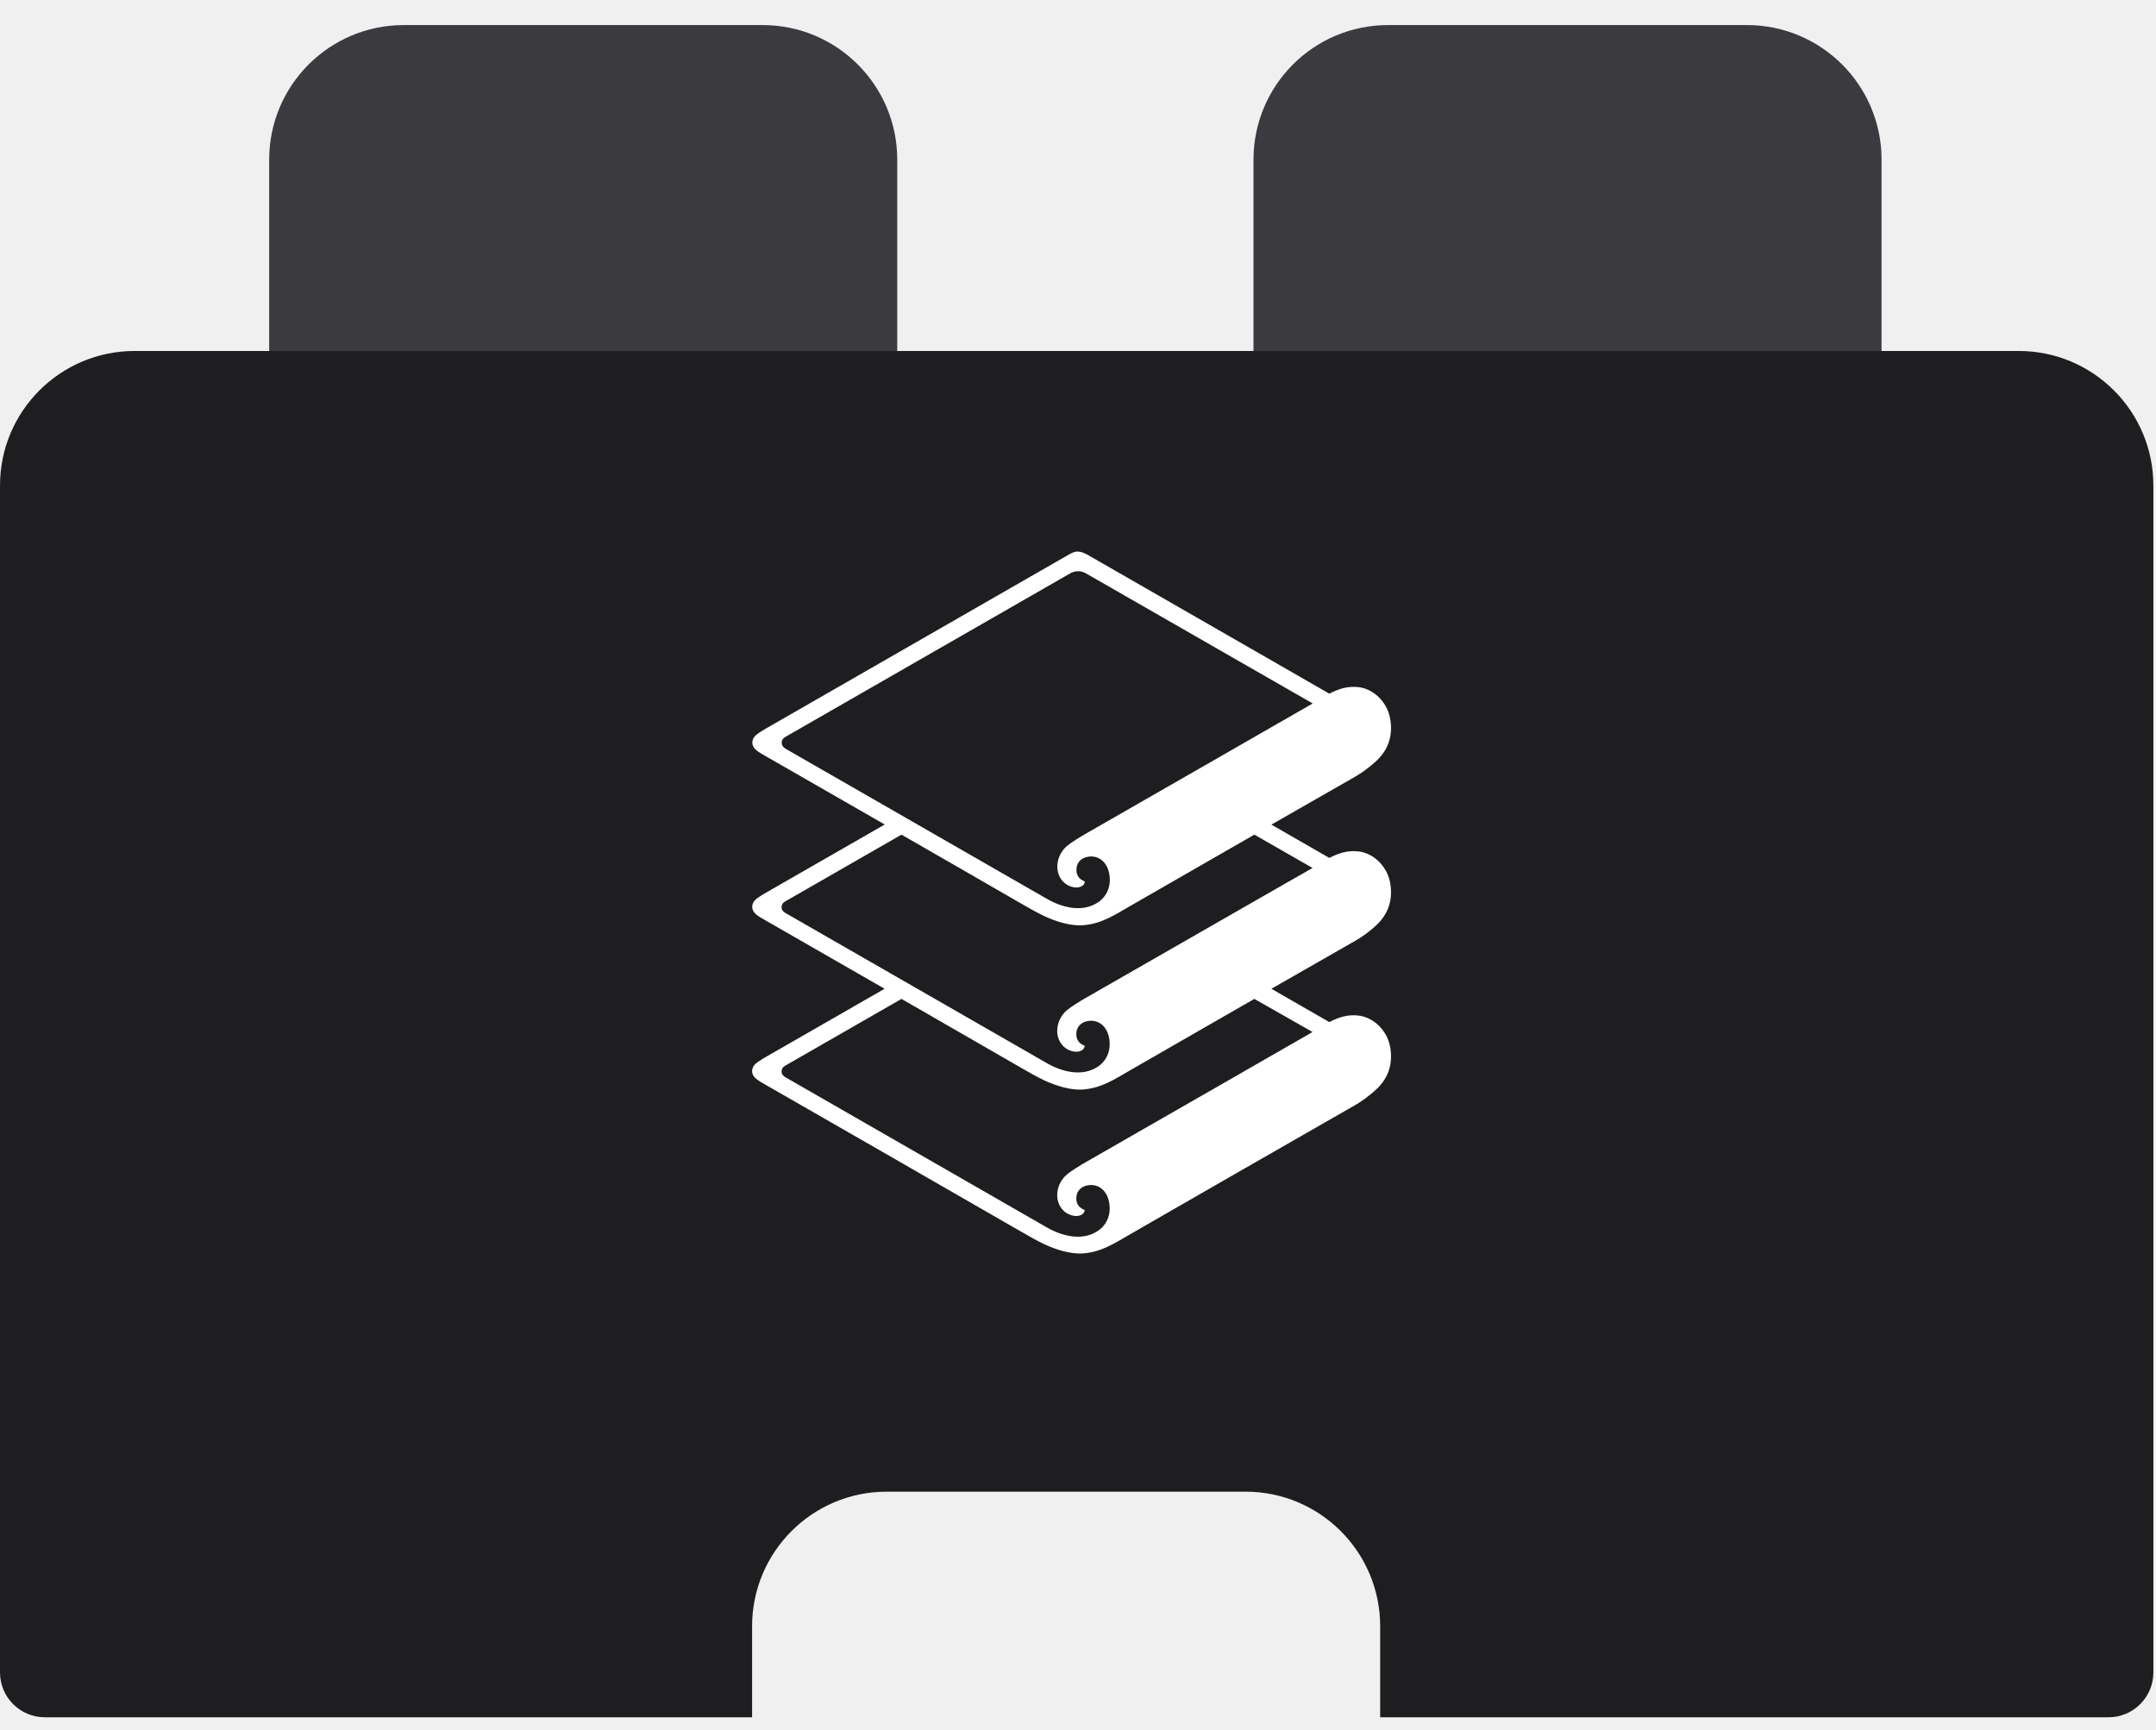
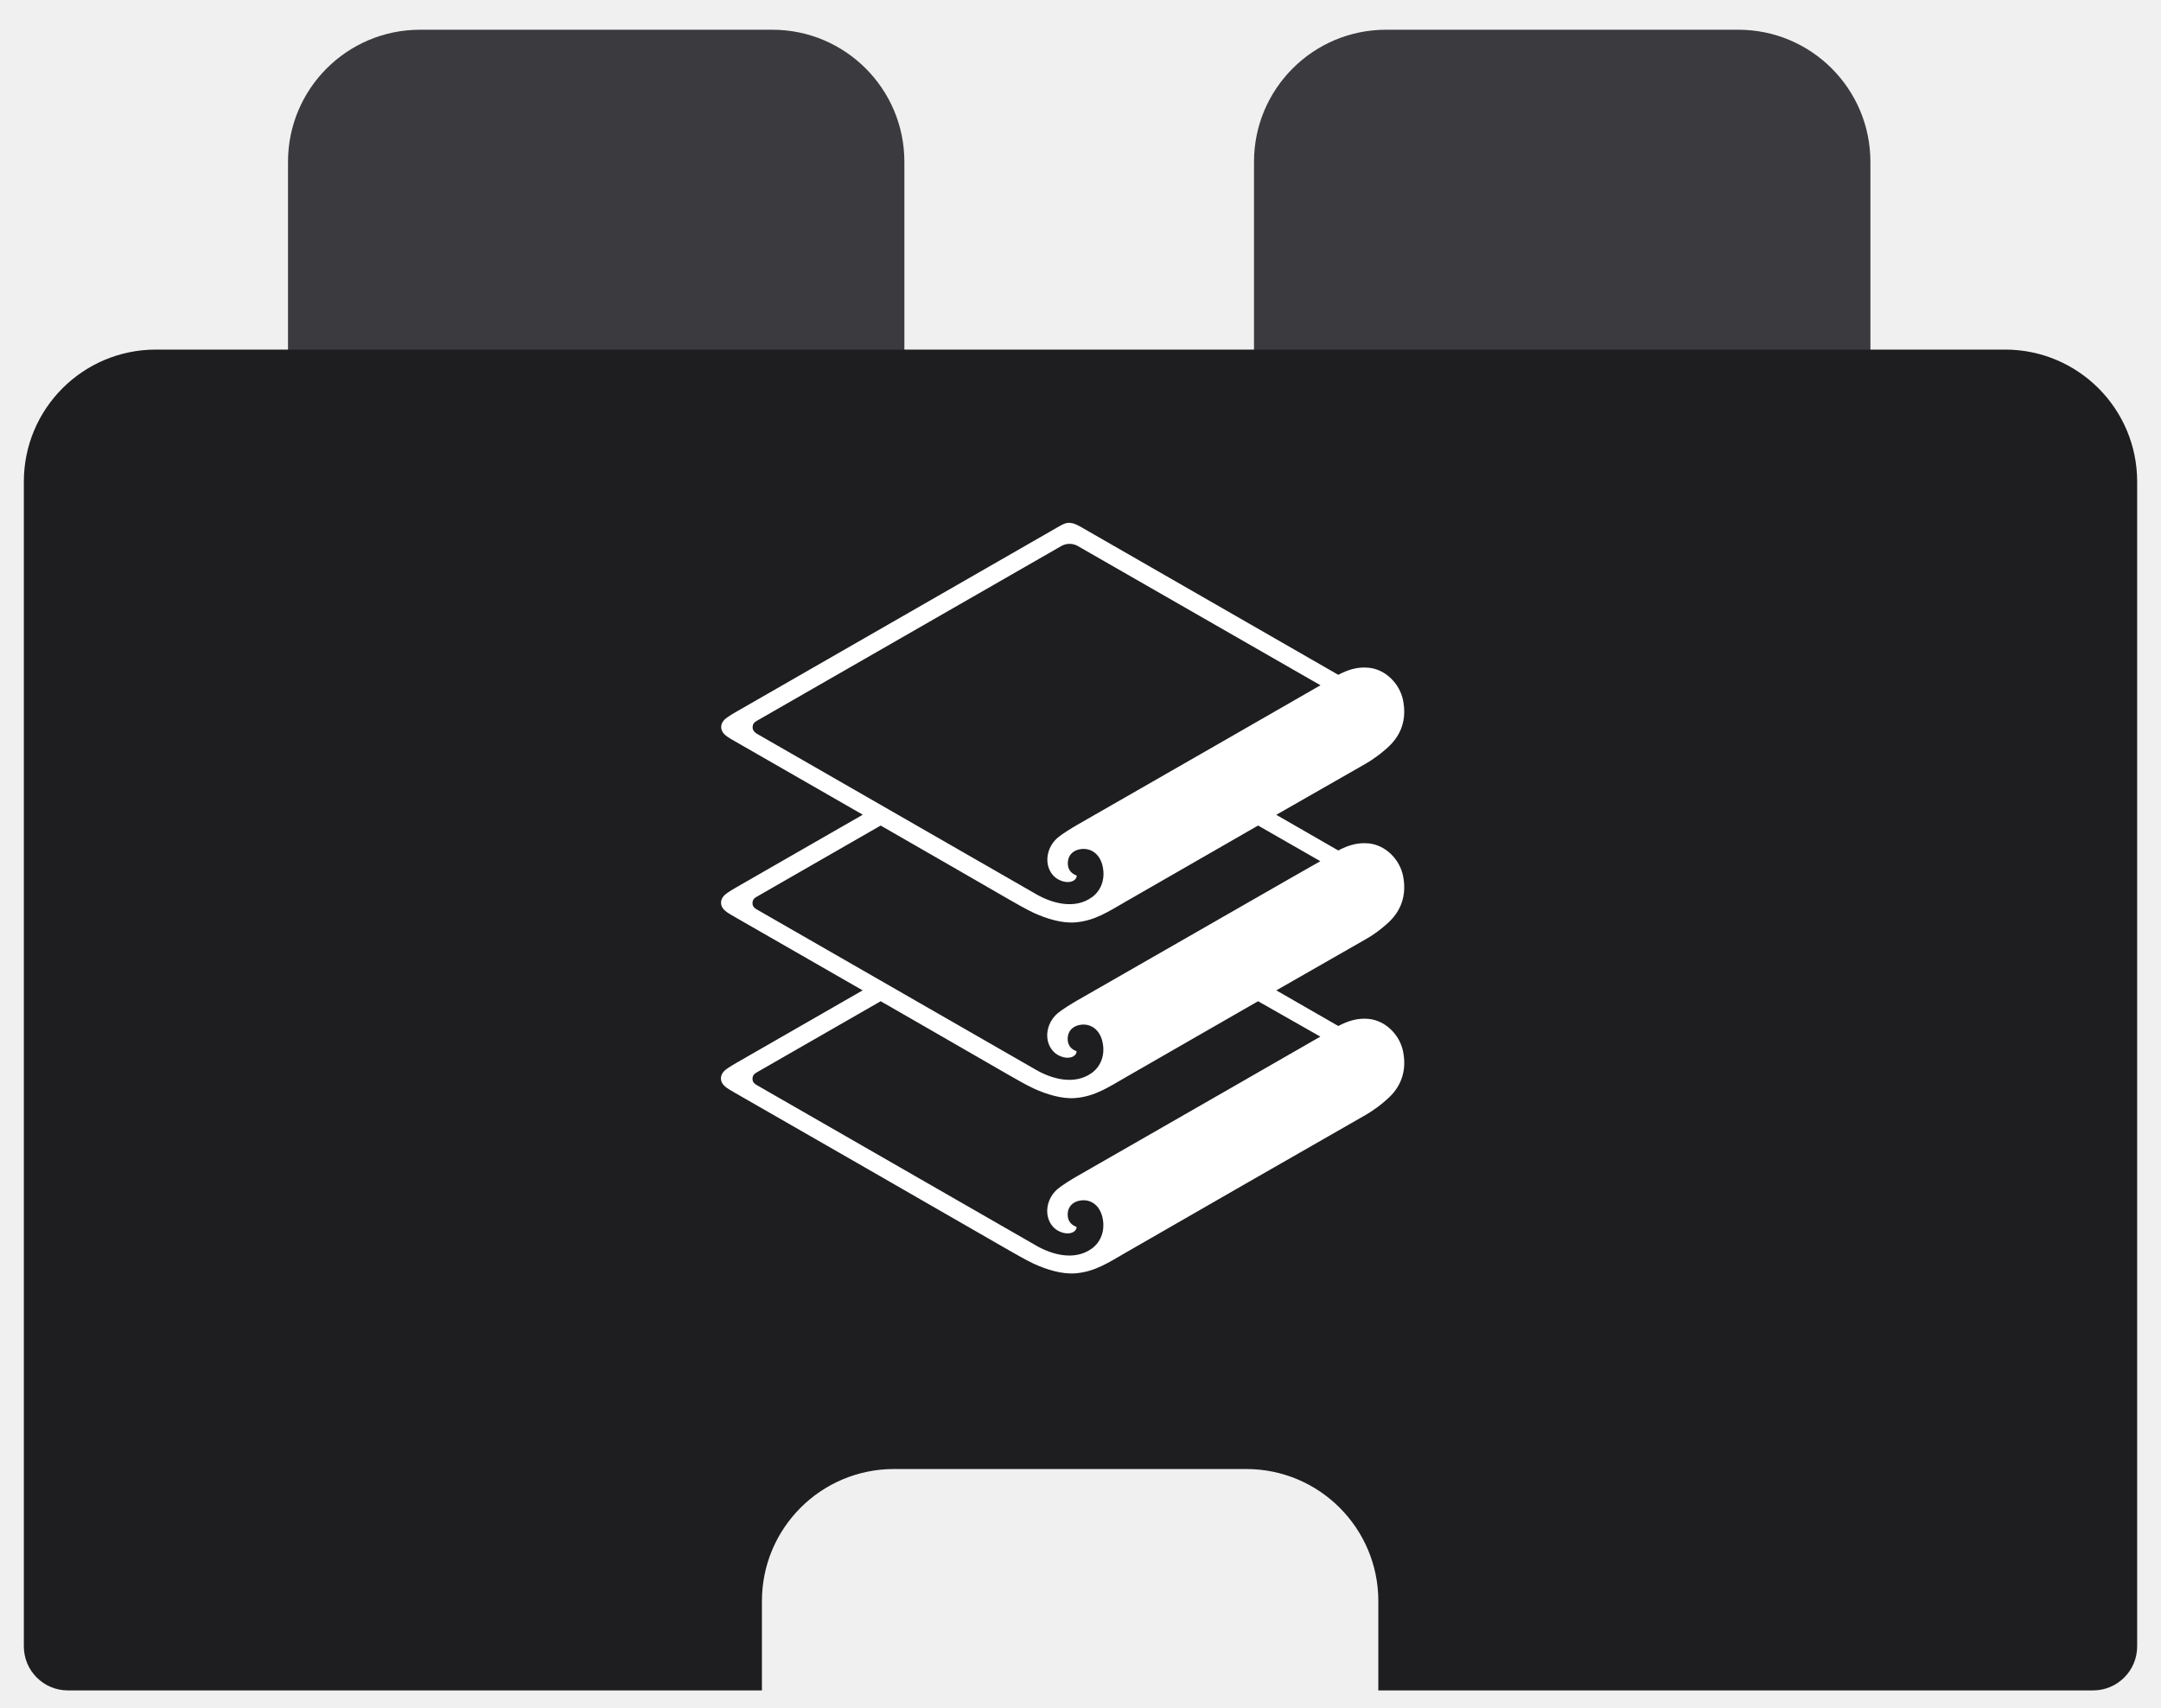
- <svg xmlns="http://www.w3.org/2000/svg" width="86" height="69" viewBox="0 0 86 69" fill="none">
-   <path d="M30.421 1H16.105C13.14 1 10.737 3.404 10.737 6.369V17.106C10.737 18.094 11.538 18.895 12.526 18.895H34C34.988 18.895 35.79 18.094 35.79 17.106V6.369C35.789 3.404 33.386 1 30.421 1Z" fill="#3B3B3F" />
-   <path d="M69.684 1H55.368C52.404 1 50 3.404 50 6.369V17.106C50 18.094 50.801 18.895 51.789 18.895H73.263C74.251 18.895 75.053 18.094 75.053 17.106V6.369C75.053 3.404 72.649 1 69.684 1Z" fill="#3B3B3F" />
-   <path fill-rule="evenodd" clip-rule="evenodd" d="M80.526 14H5.368C2.404 14 0 16.404 0 19.369V66.71C0 67.698 0.801 68.499 1.79 68.499H30V64.869C30 61.904 32.404 59.5 35.368 59.5H49.684C52.649 59.5 55.053 61.904 55.053 64.869V68.499H84.105C85.094 68.499 85.895 67.698 85.895 66.71V19.369C85.895 16.404 83.491 14 80.526 14Z" fill="#1E1E20" />
-   <g clip-path="url(#clip0_27717_6433)">
-     <path d="M54.946 36.86C55.342 36.474 55.594 35.912 55.441 35.164C55.312 34.539 54.778 34.016 54.159 33.958C53.748 33.919 53.401 34.026 53.025 34.221C53.025 34.221 52.045 33.66 50.714 32.892C51.956 32.179 53.139 31.505 54.054 30.982C54.267 30.86 54.629 30.615 54.946 30.308C55.342 29.922 55.594 29.36 55.441 28.612C55.312 27.987 54.778 27.464 54.159 27.405C53.748 27.366 53.401 27.474 53.025 27.669C53.025 27.669 43.502 22.197 43.389 22.133C43.27 22.07 43.156 22.011 43.007 22.001C42.839 21.991 42.685 22.094 42.562 22.162C38.568 24.459 34.009 27.078 30.574 29.047C30.47 29.105 30.371 29.169 30.272 29.233C30.128 29.325 30.01 29.448 30.01 29.619C30.01 29.79 30.129 29.897 30.228 29.971C30.322 30.034 30.361 30.058 30.559 30.171C31.322 30.61 33.257 31.72 35.291 32.888C33.603 33.855 31.99 34.783 30.569 35.599C30.465 35.658 30.366 35.721 30.267 35.785C30.123 35.878 30.005 36 30.005 36.171C30.005 36.342 30.124 36.449 30.223 36.523C30.317 36.586 30.356 36.611 30.554 36.723C31.317 37.163 33.252 38.272 35.286 39.44C33.598 40.407 31.985 41.336 30.564 42.151C30.46 42.21 30.361 42.274 30.262 42.337C30.119 42.43 30 42.552 30 42.723C30 42.894 30.119 43.002 30.218 43.075C30.312 43.139 30.352 43.163 30.549 43.276C32.099 44.165 38.414 47.79 40.716 49.119C40.944 49.251 41.424 49.525 41.671 49.637C42.136 49.852 42.73 50.038 43.225 49.994C43.943 49.935 44.448 49.598 45.116 49.212C47.452 47.868 51.664 45.445 54.055 44.081C54.268 43.959 54.629 43.715 54.946 43.407C55.342 43.022 55.595 42.459 55.441 41.712C55.313 41.087 54.778 40.564 54.159 40.505C53.748 40.466 53.402 40.573 53.026 40.769C53.026 40.769 52.046 40.207 50.714 39.44C51.956 38.726 53.139 38.052 54.055 37.529C54.263 37.417 54.624 37.172 54.946 36.86ZM31.183 29.619C31.188 29.501 31.242 29.443 31.327 29.394L42.696 22.866C42.884 22.758 43.121 22.758 43.309 22.866L52.362 28.06C52.362 28.06 45.739 31.866 43.294 33.264C43.097 33.376 42.72 33.611 42.582 33.728C42.403 33.874 42.275 34.065 42.21 34.3C42.087 34.778 42.31 35.15 42.572 35.296C42.963 35.511 43.275 35.355 43.27 35.159C42.978 35.052 42.908 34.822 42.948 34.583C42.987 34.373 43.151 34.211 43.413 34.172C43.799 34.114 44.151 34.353 44.245 34.846C44.338 35.325 44.156 35.736 43.839 35.965C43.19 36.434 42.344 36.19 41.76 35.853C41.225 35.545 33.336 31.016 31.331 29.863C31.247 29.809 31.178 29.736 31.183 29.619ZM52.357 41.165C52.357 41.165 45.734 44.971 43.289 46.368C43.092 46.481 42.715 46.715 42.577 46.832C42.399 46.979 42.27 47.17 42.206 47.404C42.082 47.883 42.305 48.254 42.567 48.401C42.958 48.616 43.27 48.459 43.265 48.264C42.973 48.156 42.904 47.927 42.943 47.687C42.983 47.477 43.146 47.316 43.408 47.277C43.794 47.218 44.146 47.458 44.24 47.951C44.333 48.43 44.151 48.84 43.834 49.07C43.185 49.539 42.339 49.295 41.755 48.958C41.22 48.65 33.331 44.12 31.326 42.967C31.242 42.918 31.173 42.85 31.178 42.733C31.183 42.615 31.237 42.557 31.321 42.508L35.959 39.845C35.741 39.718 39.552 41.912 40.711 42.581C40.938 42.713 41.419 42.987 41.666 43.099C42.131 43.314 42.725 43.5 43.22 43.456C43.938 43.397 44.443 43.06 45.111 42.674C46.546 41.848 50.253 39.718 50.036 39.845L52.357 41.165ZM43.289 39.816C43.092 39.928 42.715 40.163 42.577 40.28C42.399 40.427 42.27 40.617 42.206 40.852C42.082 41.33 42.305 41.702 42.567 41.848C42.958 42.063 43.27 41.907 43.265 41.712C42.973 41.604 42.904 41.374 42.943 41.135C42.983 40.925 43.146 40.764 43.408 40.724C43.794 40.666 44.146 40.905 44.24 41.399C44.333 41.877 44.151 42.288 43.834 42.518C43.185 42.987 42.339 42.742 41.755 42.405C41.22 42.097 33.331 37.568 31.326 36.415C31.242 36.366 31.173 36.297 31.178 36.18C31.183 36.063 31.237 36.004 31.321 35.956L35.959 33.293C37.82 34.363 39.676 35.428 40.711 36.029C40.938 36.161 41.419 36.434 41.666 36.547C42.131 36.762 42.725 36.947 43.22 36.904C43.938 36.845 44.443 36.508 45.111 36.122C46.541 35.301 50.243 33.171 50.036 33.293L52.357 34.622C52.357 34.612 45.734 38.419 43.289 39.816Z" fill="white" />
+ <svg xmlns="http://www.w3.org/2000/svg" width="62" height="49" viewBox="0 0 62 49" fill="none">
+   <path d="M22.157 0.853H12.052C9.959 0.853 8.263 2.55 8.263 4.642V12.222C8.263 12.919 8.828 13.485 9.526 13.485H24.684C25.382 13.485 25.947 12.919 25.947 12.222V4.642C25.947 2.55 24.25 0.853 22.157 0.853Z" fill="#3B3B3F" />
+   <path d="M49.873 0.853H39.767C37.675 0.853 35.978 2.55 35.978 4.642V12.222C35.978 12.919 36.544 13.485 37.241 13.485H52.399C53.097 13.485 53.663 12.919 53.663 12.222V4.642C53.662 2.55 51.966 0.853 49.873 0.853Z" fill="#3B3B3F" />
+   <path fill-rule="evenodd" clip-rule="evenodd" d="M57.526 10.03H4.473C2.38 10.03 0.684 11.726 0.684 13.819V47.236C0.684 47.934 1.249 48.5 1.947 48.5H21.86V45.937C21.86 43.844 23.557 42.148 25.65 42.148H35.755C37.848 42.148 39.545 43.844 39.545 45.937V48.5H60.053C60.75 48.5 61.316 47.934 61.316 47.236V13.819C61.316 11.726 59.619 10.03 57.526 10.03Z" fill="#1E1E20" />
+   <g clip-path="url(#clip0_27996_20100)">
+     <path d="M39.873 26.431C40.177 26.134 40.371 25.701 40.253 25.126C40.154 24.645 39.743 24.243 39.267 24.198C38.951 24.168 38.685 24.25 38.395 24.401C38.395 24.401 37.641 23.969 36.617 23.378C37.573 22.83 38.483 22.311 39.187 21.909C39.351 21.815 39.629 21.627 39.873 21.39C40.177 21.093 40.371 20.661 40.253 20.086C40.154 19.605 39.743 19.203 39.267 19.158C38.951 19.128 38.685 19.21 38.395 19.361C38.395 19.361 31.07 15.151 30.982 15.102C30.891 15.053 30.803 15.008 30.689 15.001C30.56 14.993 30.442 15.072 30.347 15.125C27.274 16.891 23.767 18.906 21.125 20.421C21.045 20.465 20.969 20.515 20.893 20.563C20.782 20.635 20.691 20.729 20.691 20.86C20.691 20.992 20.783 21.074 20.859 21.131C20.931 21.18 20.962 21.198 21.114 21.285C21.7 21.623 23.189 22.476 24.754 23.375C23.455 24.119 22.214 24.833 21.122 25.461C21.041 25.506 20.965 25.555 20.889 25.604C20.779 25.675 20.687 25.769 20.687 25.9C20.687 26.032 20.779 26.115 20.855 26.171C20.927 26.22 20.958 26.239 21.11 26.325C21.696 26.663 23.185 27.517 24.75 28.415C23.451 29.159 22.21 29.873 21.118 30.501C21.038 30.546 20.962 30.595 20.885 30.644C20.775 30.715 20.684 30.809 20.684 30.941C20.684 31.072 20.775 31.155 20.851 31.211C20.923 31.26 20.954 31.279 21.106 31.366C22.298 32.05 27.156 34.838 28.927 35.861C29.102 35.962 29.471 36.172 29.661 36.259C30.019 36.424 30.476 36.567 30.857 36.533C31.409 36.489 31.797 36.229 32.311 35.932C34.108 34.898 37.349 33.034 39.188 31.985C39.351 31.891 39.629 31.704 39.873 31.467C40.178 31.17 40.372 30.738 40.254 30.163C40.155 29.682 39.744 29.279 39.268 29.234C38.952 29.204 38.685 29.287 38.396 29.437C38.396 29.437 37.642 29.005 36.618 28.415C37.573 27.866 38.483 27.348 39.188 26.945C39.347 26.859 39.625 26.671 39.873 26.431ZM21.593 20.86C21.597 20.77 21.639 20.725 21.704 20.687L30.45 15.666C30.594 15.583 30.777 15.583 30.922 15.666L37.885 19.661C37.885 19.661 32.791 22.589 30.91 23.664C30.758 23.751 30.468 23.931 30.362 24.021C30.225 24.134 30.126 24.28 30.076 24.461C29.981 24.829 30.152 25.115 30.354 25.227C30.655 25.393 30.895 25.273 30.891 25.122C30.667 25.039 30.613 24.863 30.644 24.679C30.674 24.517 30.8 24.393 31.001 24.363C31.298 24.318 31.569 24.502 31.641 24.882C31.713 25.25 31.573 25.566 31.329 25.742C30.83 26.103 30.179 25.915 29.73 25.656C29.318 25.419 23.25 21.935 21.708 21.048C21.643 21.006 21.59 20.95 21.593 20.86ZM37.881 29.742C37.881 29.742 32.787 32.67 30.906 33.745C30.754 33.831 30.465 34.011 30.358 34.102C30.221 34.214 30.122 34.361 30.072 34.541C29.977 34.91 30.149 35.195 30.35 35.308C30.651 35.473 30.891 35.353 30.887 35.203C30.663 35.12 30.609 34.943 30.64 34.759C30.67 34.598 30.796 34.474 30.998 34.444C31.295 34.398 31.565 34.583 31.637 34.962C31.709 35.33 31.569 35.646 31.325 35.823C30.826 36.184 30.175 35.996 29.726 35.736C29.314 35.499 23.246 32.015 21.704 31.128C21.639 31.091 21.586 31.038 21.59 30.948C21.593 30.858 21.635 30.813 21.7 30.775L25.267 28.727C25.1 28.629 28.032 30.317 28.922 30.831C29.098 30.933 29.467 31.143 29.657 31.23C30.015 31.395 30.472 31.538 30.853 31.504C31.405 31.459 31.793 31.2 32.307 30.903C33.411 30.268 36.263 28.629 36.096 28.727L37.881 29.742ZM30.906 28.704C30.754 28.791 30.465 28.971 30.358 29.061C30.221 29.174 30.122 29.321 30.072 29.501C29.977 29.869 30.149 30.155 30.35 30.268C30.651 30.433 30.891 30.313 30.887 30.162C30.663 30.08 30.609 29.903 30.64 29.719C30.67 29.557 30.796 29.433 30.998 29.403C31.295 29.358 31.565 29.542 31.637 29.922C31.709 30.29 31.569 30.606 31.325 30.783C30.826 31.143 30.175 30.955 29.726 30.696C29.314 30.459 23.246 26.975 21.704 26.088C21.639 26.05 21.586 25.998 21.59 25.908C21.593 25.817 21.635 25.772 21.7 25.735L25.267 23.686C26.699 24.51 28.127 25.329 28.922 25.791C29.098 25.893 29.467 26.103 29.657 26.19C30.015 26.355 30.472 26.498 30.853 26.464C31.405 26.419 31.793 26.16 32.307 25.863C33.408 25.231 36.255 23.593 36.096 23.686L37.881 24.709C37.881 24.701 32.787 27.629 30.906 28.704Z" fill="white" />
  </g>
  <defs>
-     <clipPath id="clip0_27717_6433">
-       <rect width="26" height="28" fill="white" transform="translate(30 22.0004)" />
+     <clipPath id="clip0_27996_20100">
+       <rect width="20" height="21.538" fill="white" transform="translate(20.6836 15)" />
    </clipPath>
  </defs>
</svg>
